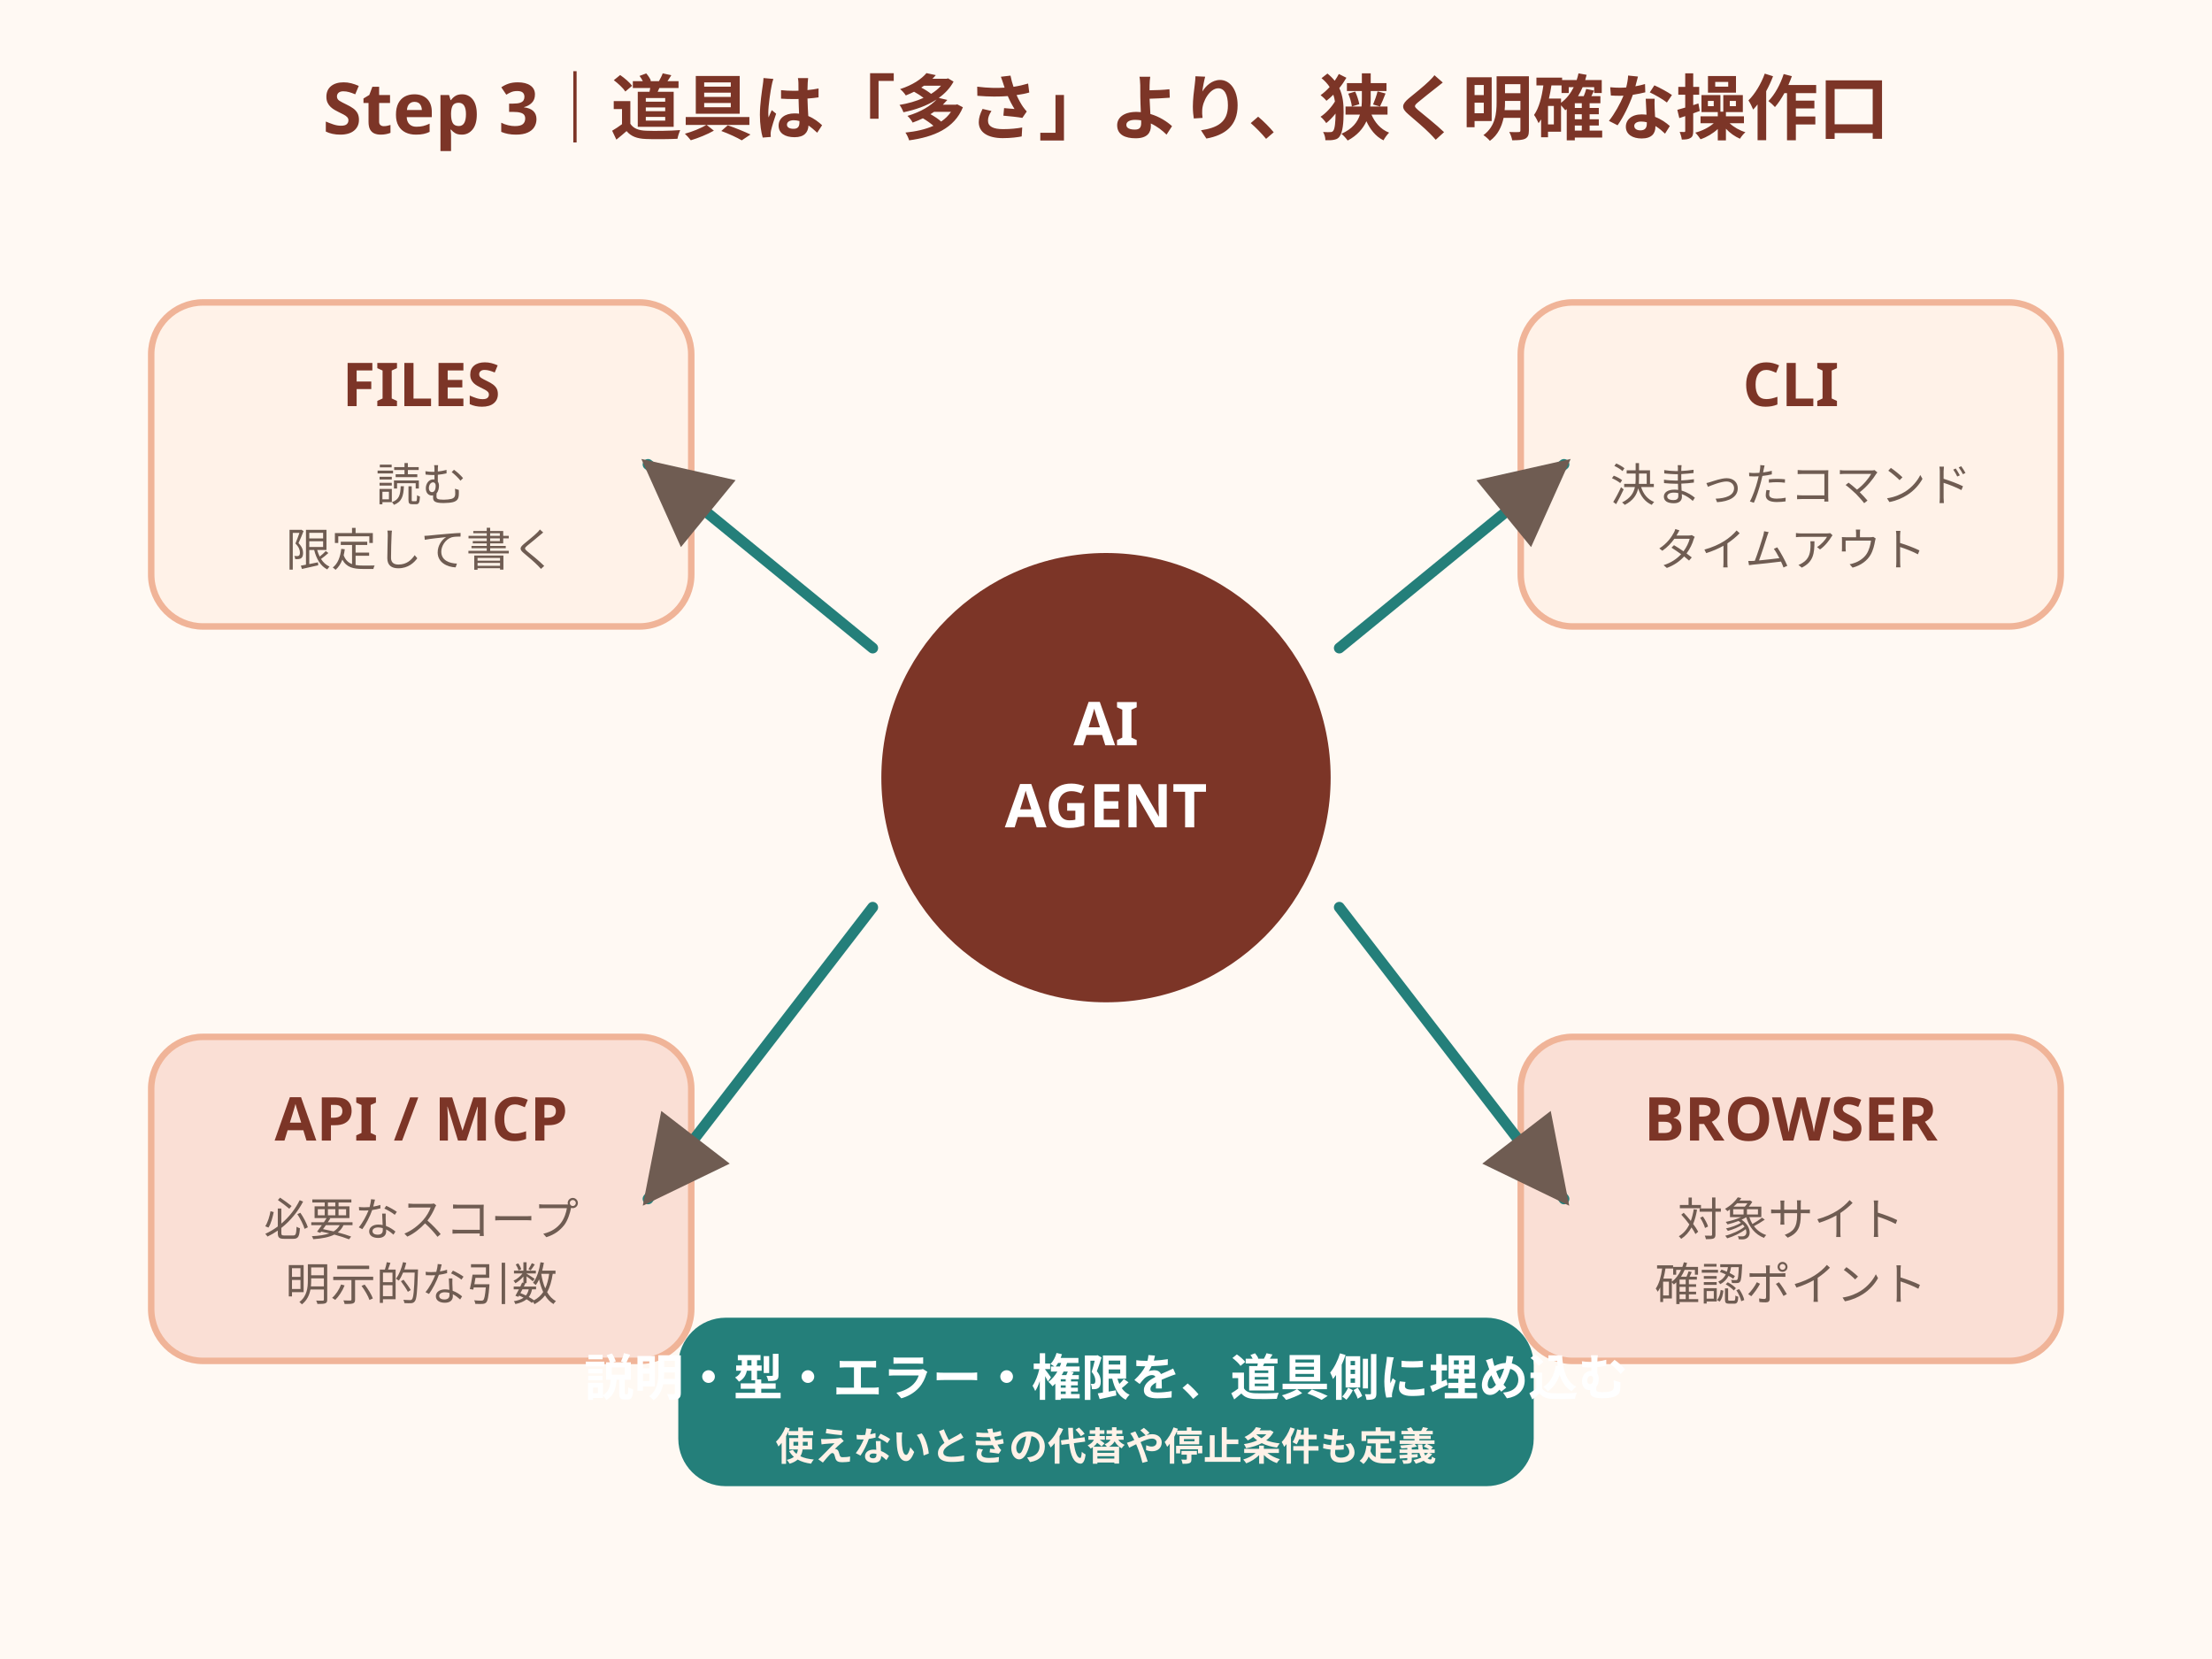
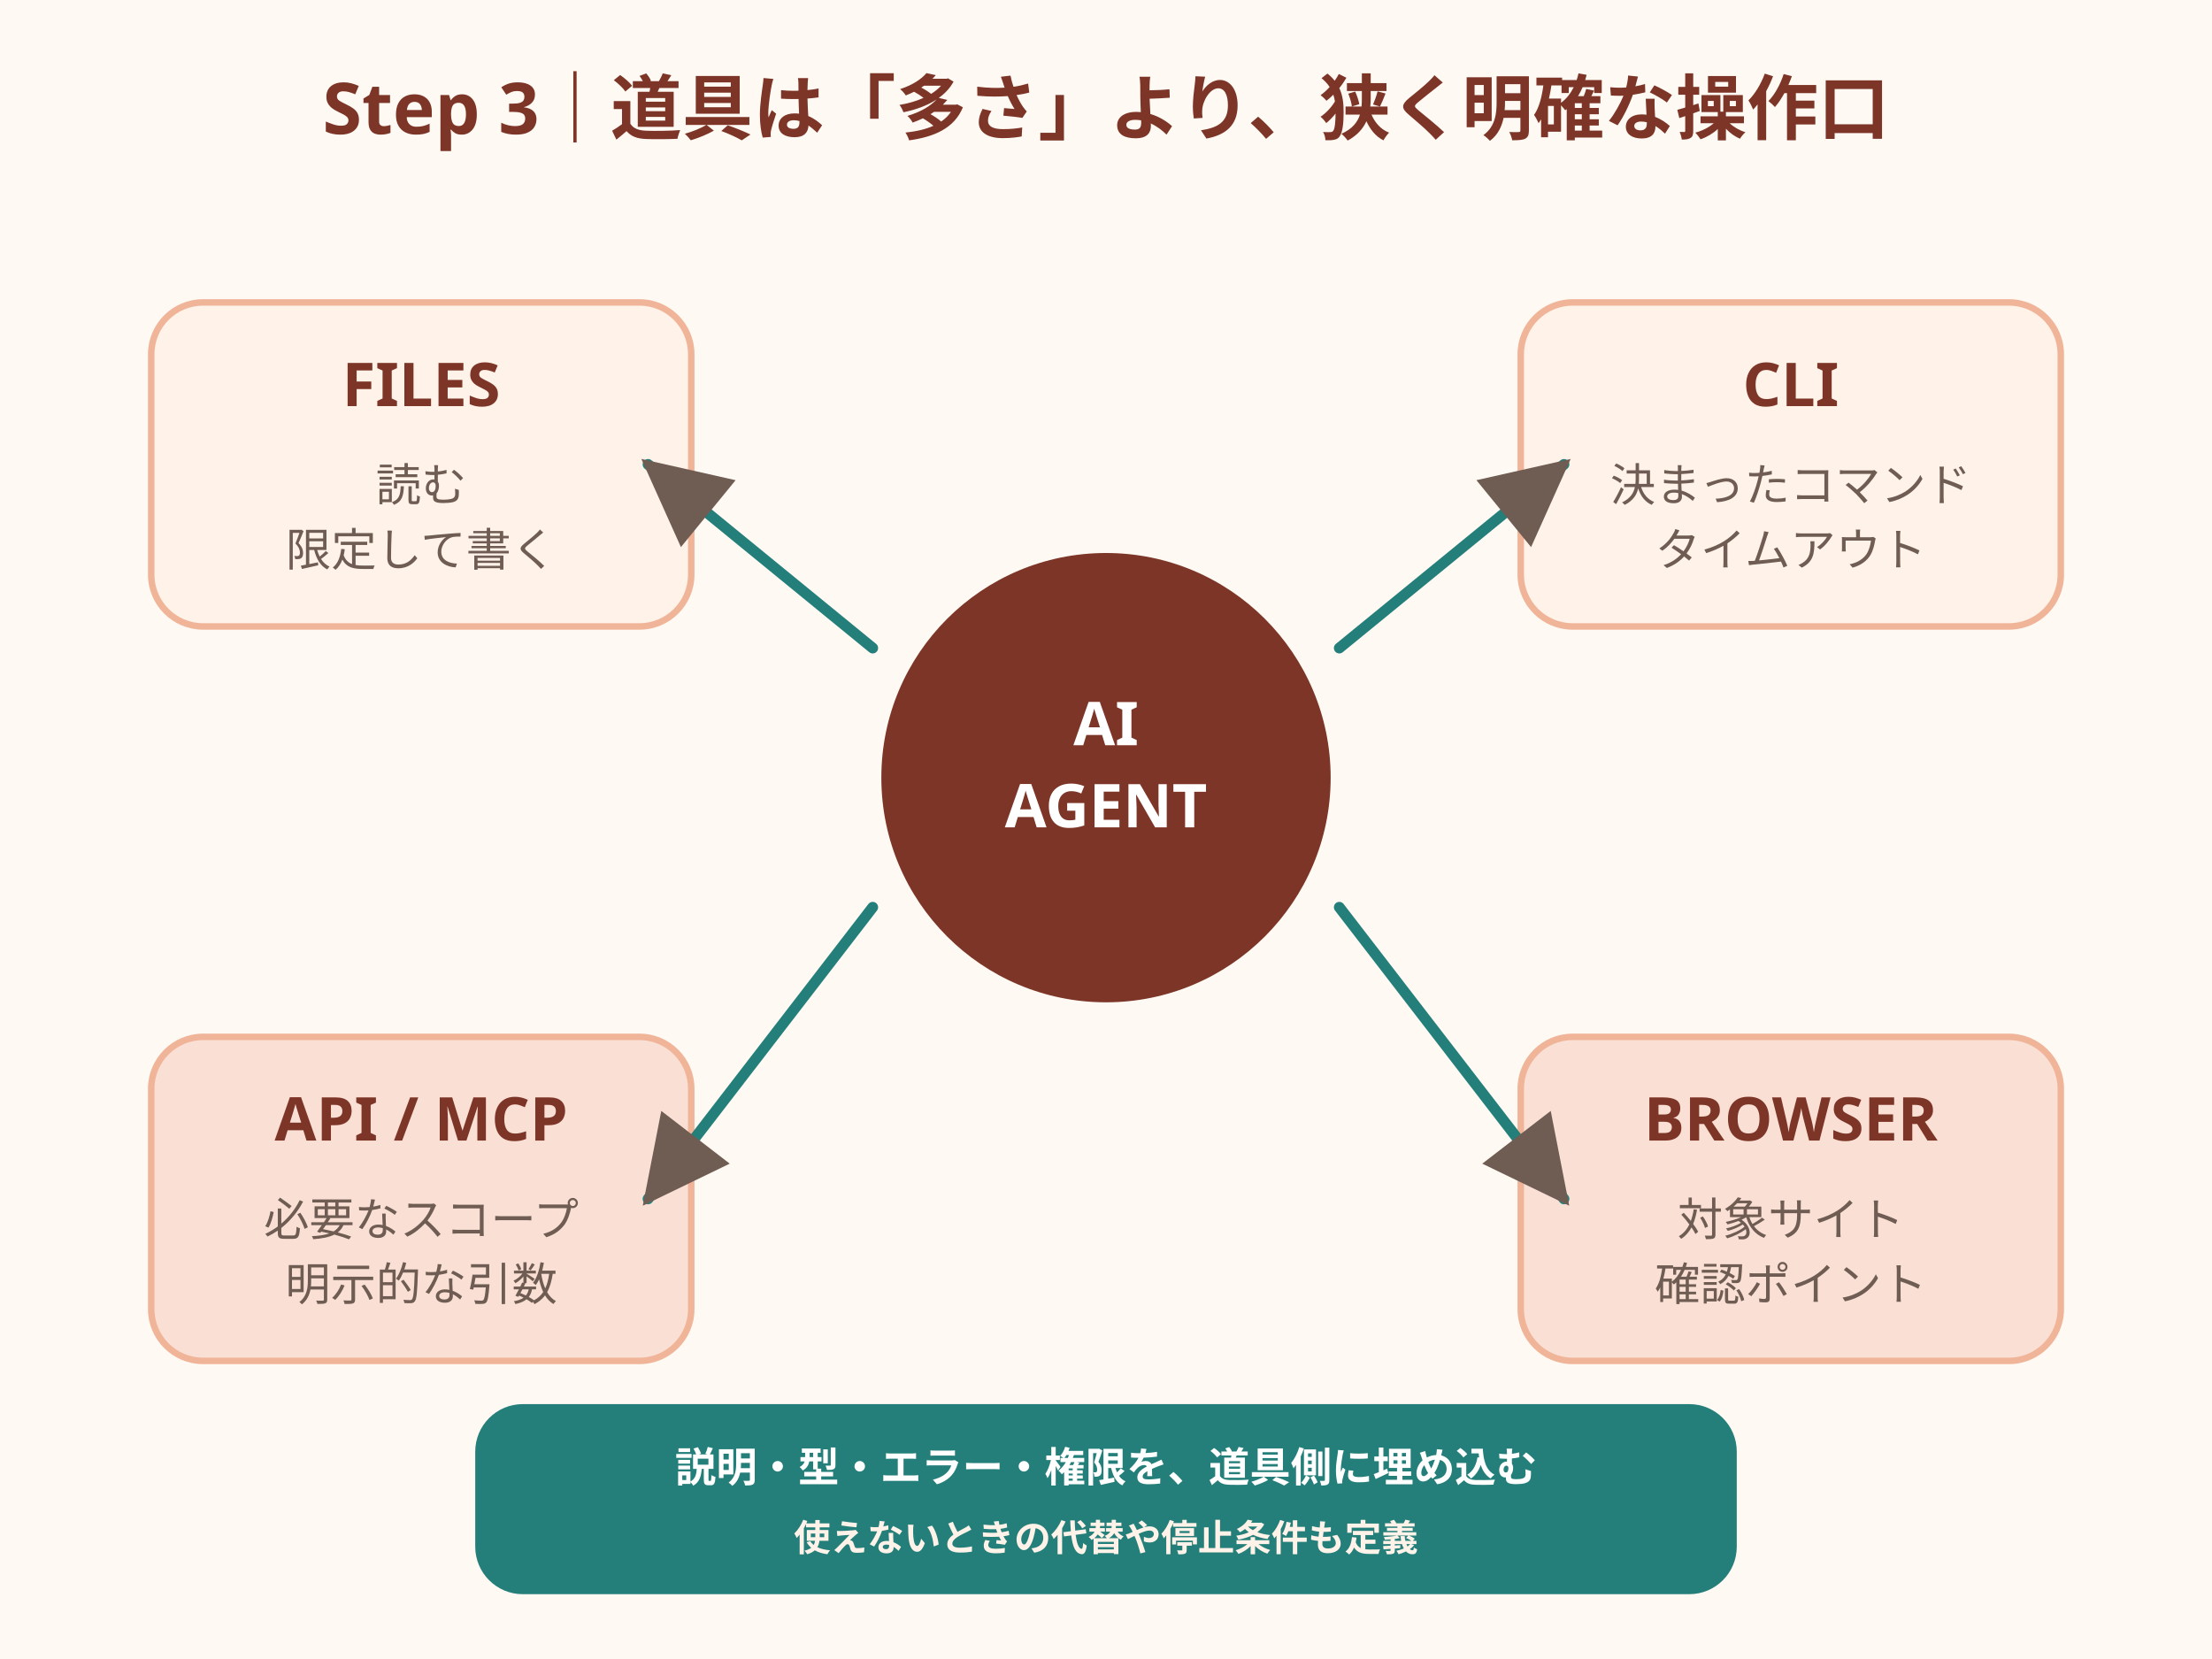
<svg xmlns="http://www.w3.org/2000/svg" width="1024" height="768" viewBox="0 0 1024 768">
  <defs>
    <marker id="arrow" viewBox="0 0 10 10" refX="9" refY="5" markerWidth="8" markerHeight="8" orient="auto-start-reverse">
      <path d="M 0 0 L 10 5 L 0 10 z" fill="#6F5C52" />
    </marker>
  </defs>
  <rect width="1024" height="768" fill="#FFF9F3" />
  <text x="512" y="62" text-anchor="middle" font-family="Hiragino Sans, Yu Gothic, sans-serif" font-size="33" font-weight="800" fill="#7C3527">Step 3｜道具は「多さ」より、狭く明確な操作口</text>
  <circle cx="512" cy="360" r="104" fill="#7C3527" stroke="#7C3527" stroke-width="0" />
  <text x="512" y="345" text-anchor="middle" font-family="Hiragino Sans, Yu Gothic, sans-serif" font-size="28" font-weight="800" fill="#FFFFFF">AI</text>
  <text x="512" y="383" text-anchor="middle" font-family="Hiragino Sans, Yu Gothic, sans-serif" font-size="28" font-weight="800" fill="#FFFFFF">AGENT</text>
  <rect x="70" y="140" width="250" height="150" rx="24" fill="#FFF2E8" stroke="#F0B498" stroke-width="3" />
  <text x="195.0" y="188" text-anchor="middle" font-family="Hiragino Sans, Yu Gothic, sans-serif" font-size="28" font-weight="700" fill="#7C3527">FILES</text>
  <text x="195.0" y="232" text-anchor="middle" font-family="Hiragino Sans, Yu Gothic, sans-serif" font-size="21" font-weight="500" fill="#6F5C52">読む</text>
  <text x="195.0" y="262" text-anchor="middle" font-family="Hiragino Sans, Yu Gothic, sans-serif" font-size="21" font-weight="500" fill="#6F5C52">限定して書く</text>
  <line x1="404" y1="300" x2="300" y2="215" stroke="#247F7A" stroke-width="5" stroke-linecap="round" marker-end="url(#arrow)" />
  <rect x="704" y="140" width="250" height="150" rx="24" fill="#FFF2E8" stroke="#F0B498" stroke-width="3" />
  <text x="829.0" y="188" text-anchor="middle" font-family="Hiragino Sans, Yu Gothic, sans-serif" font-size="28" font-weight="700" fill="#7C3527">CLI</text>
  <text x="829.0" y="232" text-anchor="middle" font-family="Hiragino Sans, Yu Gothic, sans-serif" font-size="21" font-weight="500" fill="#6F5C52">決まったコマンド</text>
  <text x="829.0" y="262" text-anchor="middle" font-family="Hiragino Sans, Yu Gothic, sans-serif" font-size="21" font-weight="500" fill="#6F5C52">タイムアウト</text>
  <line x1="620" y1="300" x2="724" y2="215" stroke="#247F7A" stroke-width="5" stroke-linecap="round" marker-end="url(#arrow)" />
  <rect x="70" y="480" width="250" height="150" rx="24" fill="#FADFD5" stroke="#F0B498" stroke-width="3" />
  <text x="195.0" y="528" text-anchor="middle" font-family="Hiragino Sans, Yu Gothic, sans-serif" font-size="28" font-weight="700" fill="#7C3527">API / MCP</text>
  <text x="195.0" y="572" text-anchor="middle" font-family="Hiragino Sans, Yu Gothic, sans-serif" font-size="21" font-weight="500" fill="#6F5C52">必要なスコープ</text>
  <text x="195.0" y="602" text-anchor="middle" font-family="Hiragino Sans, Yu Gothic, sans-serif" font-size="21" font-weight="500" fill="#6F5C52">明示的な引数</text>
  <line x1="404" y1="420" x2="300" y2="555" stroke="#247F7A" stroke-width="5" stroke-linecap="round" marker-end="url(#arrow)" />
  <rect x="704" y="480" width="250" height="150" rx="24" fill="#FADFD5" stroke="#F0B498" stroke-width="3" />
  <text x="829.0" y="528" text-anchor="middle" font-family="Hiragino Sans, Yu Gothic, sans-serif" font-size="28" font-weight="700" fill="#7C3527">BROWSER</text>
  <text x="829.0" y="572" text-anchor="middle" font-family="Hiragino Sans, Yu Gothic, sans-serif" font-size="21" font-weight="500" fill="#6F5C52">対象サイト</text>
  <text x="829.0" y="602" text-anchor="middle" font-family="Hiragino Sans, Yu Gothic, sans-serif" font-size="21" font-weight="500" fill="#6F5C52">確認ポイント</text>
  <line x1="620" y1="420" x2="724" y2="555" stroke="#247F7A" stroke-width="5" stroke-linecap="round" marker-end="url(#arrow)" />
-   <rect x="314" y="610" width="396" height="78" rx="22" fill="#247F7A" stroke="#247F7A" stroke-width="0" />
-   <text x="512" y="646" text-anchor="middle" font-family="Hiragino Sans, Yu Gothic, sans-serif" font-size="23" font-weight="800" fill="#FFFFFF">説明・型・エラー・権限を、道具側に埋め込む</text>
-   <text x="512" y="676" text-anchor="middle" font-family="Hiragino Sans, Yu Gothic, sans-serif" font-size="18" font-weight="600" fill="#FFF2E8">使えないときの代替や停止条件も定義</text>
+   <rect x="220" y="650" width="584" height="88" rx="22" fill="#247F7A" stroke="#247F7A" stroke-width="0" />
+   <text x="512" y="686" text-anchor="middle" font-family="Hiragino Sans, Yu Gothic, sans-serif" font-size="19" font-weight="800" fill="#FFFFFF">説明・型・エラー・権限を、道具側に埋め込む</text>
+   <text x="512" y="718" text-anchor="middle" font-family="Hiragino Sans, Yu Gothic, sans-serif" font-size="17" font-weight="600" fill="#FFF2E8">使えないときの代替や停止条件も定義</text>
</svg>
